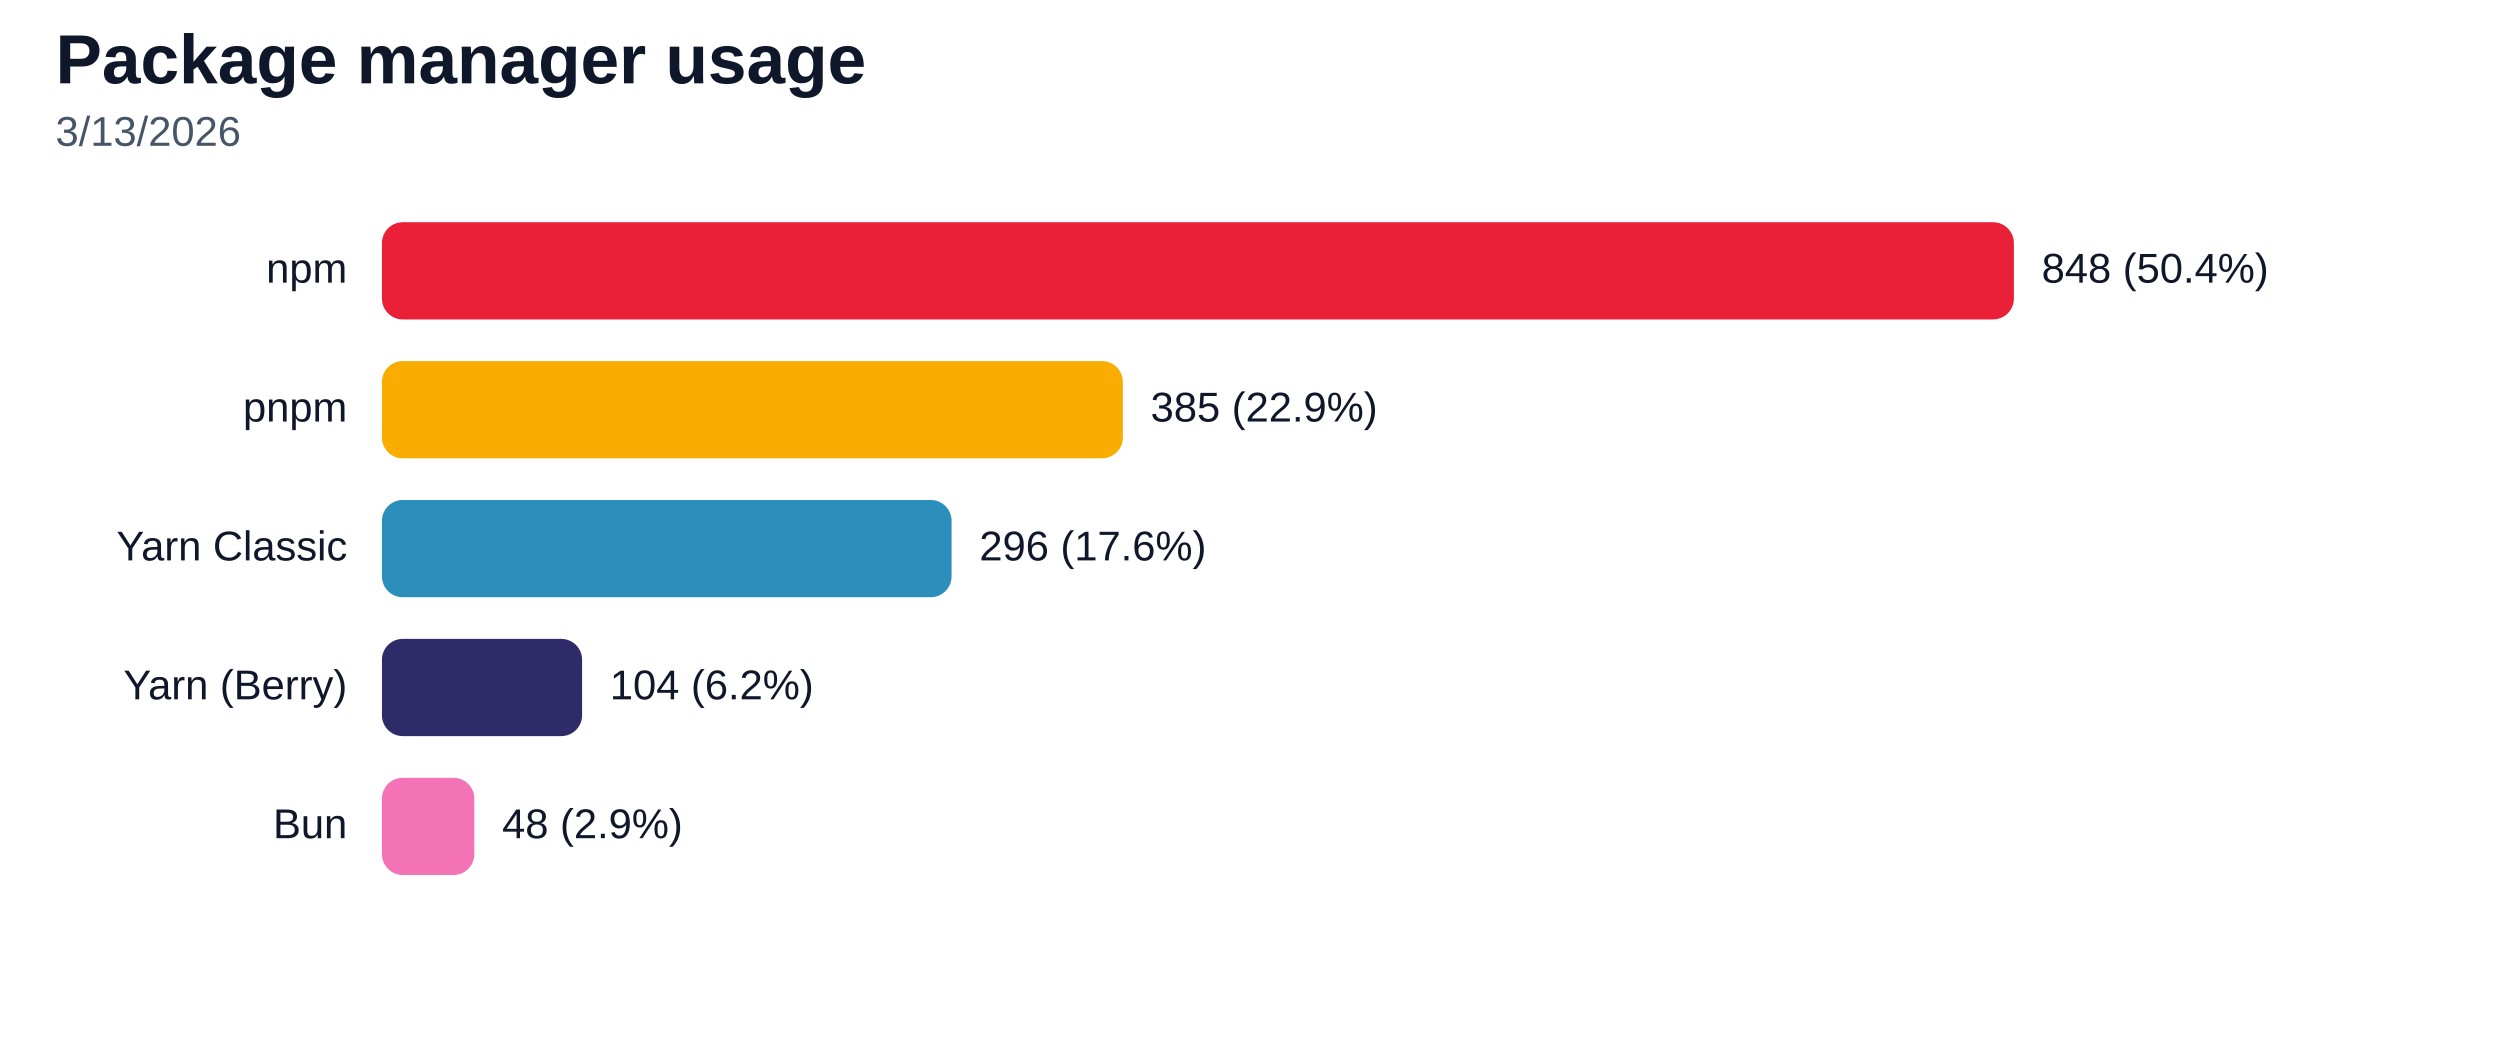
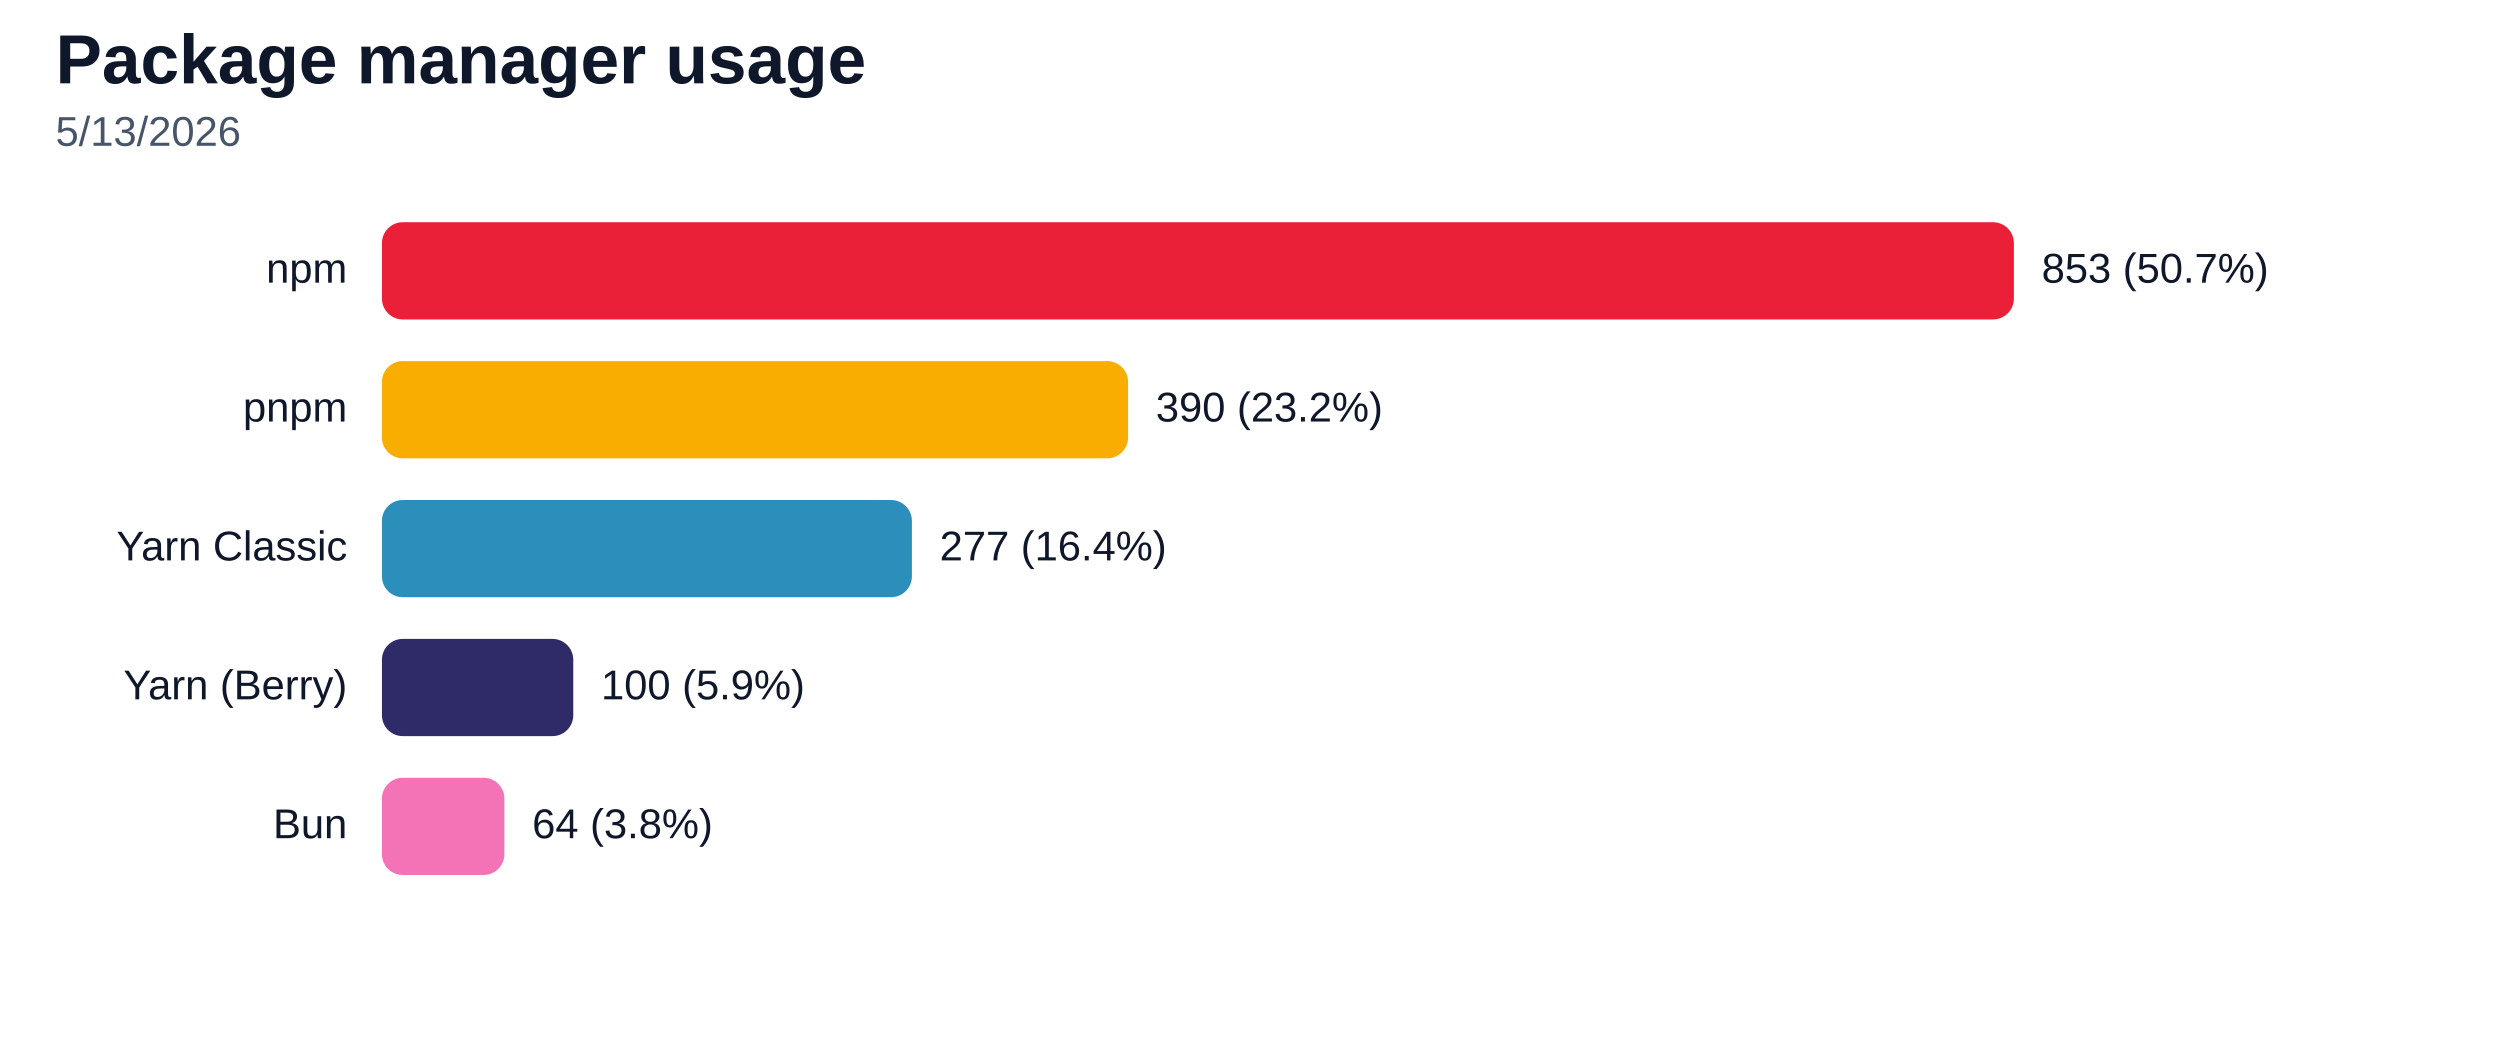
<svg xmlns="http://www.w3.org/2000/svg" width="720" height="300" viewBox="0 0 720 300" role="img" aria-label="Package manager usage">
  <style>
    text { font-family: "Helvetica Neue", Arial, sans-serif; }
    .title { font-size: 20px; font-weight: 700; fill: #0f172a; }
    .subtitle { font-size: 12px; fill: #475569; }
    .footer { font-size: 12px; fill: #94a3b8; }
    .label { font-size: 12px; text-anchor: end; fill: #0f172a; }
    .value { font-size: 12px; fill: #0f172a; }
  </style>
  <text class="title" x="16" y="24">Package manager usage</text>
-   <text class="subtitle" x="16" y="42">3/13/2026</text>
+   <text class="subtitle" x="16" y="42">5/13/2026</text>
  <g class="bars">
    <g class="bar" data-label="npm">
      <text class="label" x="100" y="78" dominant-baseline="middle">npm</text>
      <rect x="110" y="64" width="470" height="28" rx="6" fill="#ea2039" />
-       <text class="value" x="588" y="78" dominant-baseline="middle">848 (50.4%)</text>
+       <text class="value" x="588" y="78" dominant-baseline="middle">853 (50.7%)</text>
    </g>
    <g class="bar" data-label="pnpm">
      <text class="label" x="100" y="118" dominant-baseline="middle">pnpm</text>
-       <rect x="110" y="104" width="213.384" height="28" rx="6" fill="#f9ad00" />
-       <text class="value" x="331.384" y="118" dominant-baseline="middle">385 (22.9%)</text>
+       <rect x="110" y="104" width="214.889" height="28" rx="6" fill="#f9ad00" />
+       <text class="value" x="332.889" y="118" dominant-baseline="middle">390 (23.2%)</text>
    </g>
    <g class="bar" data-label="yarn_classic">
      <text class="label" x="100" y="158" dominant-baseline="middle">Yarn Classic</text>
-       <rect x="110" y="144" width="164.057" height="28" rx="6" fill="#2c8ebb" />
-       <text class="value" x="282.057" y="158" dominant-baseline="middle">296 (17.6%)</text>
+       <rect x="110" y="144" width="152.626" height="28" rx="6" fill="#2c8ebb" />
+       <text class="value" x="270.626" y="158" dominant-baseline="middle">277 (16.4%)</text>
    </g>
    <g class="bar" data-label="yarn_modern">
      <text class="label" x="100" y="198" dominant-baseline="middle">Yarn (Berry)</text>
-       <rect x="110" y="184" width="57.642" height="28" rx="6" fill="#2f2a68" />
-       <text class="value" x="175.642" y="198" dominant-baseline="middle">104 (6.2%)</text>
+       <rect x="110" y="184" width="55.1" height="28" rx="6" fill="#2f2a68" />
+       <text class="value" x="173.1" y="198" dominant-baseline="middle">100 (5.9%)</text>
    </g>
    <g class="bar" data-label="bun">
      <text class="label" x="100" y="238" dominant-baseline="middle">Bun</text>
-       <rect x="110" y="224" width="26.604" height="28" rx="6" fill="#f472b6" />
-       <text class="value" x="144.604" y="238" dominant-baseline="middle">48 (2.9%)</text>
+       <rect x="110" y="224" width="35.264" height="28" rx="6" fill="#f472b6" />
+       <text class="value" x="153.264" y="238" dominant-baseline="middle">64 (3.8%)</text>
    </g>
  </g>
</svg>
